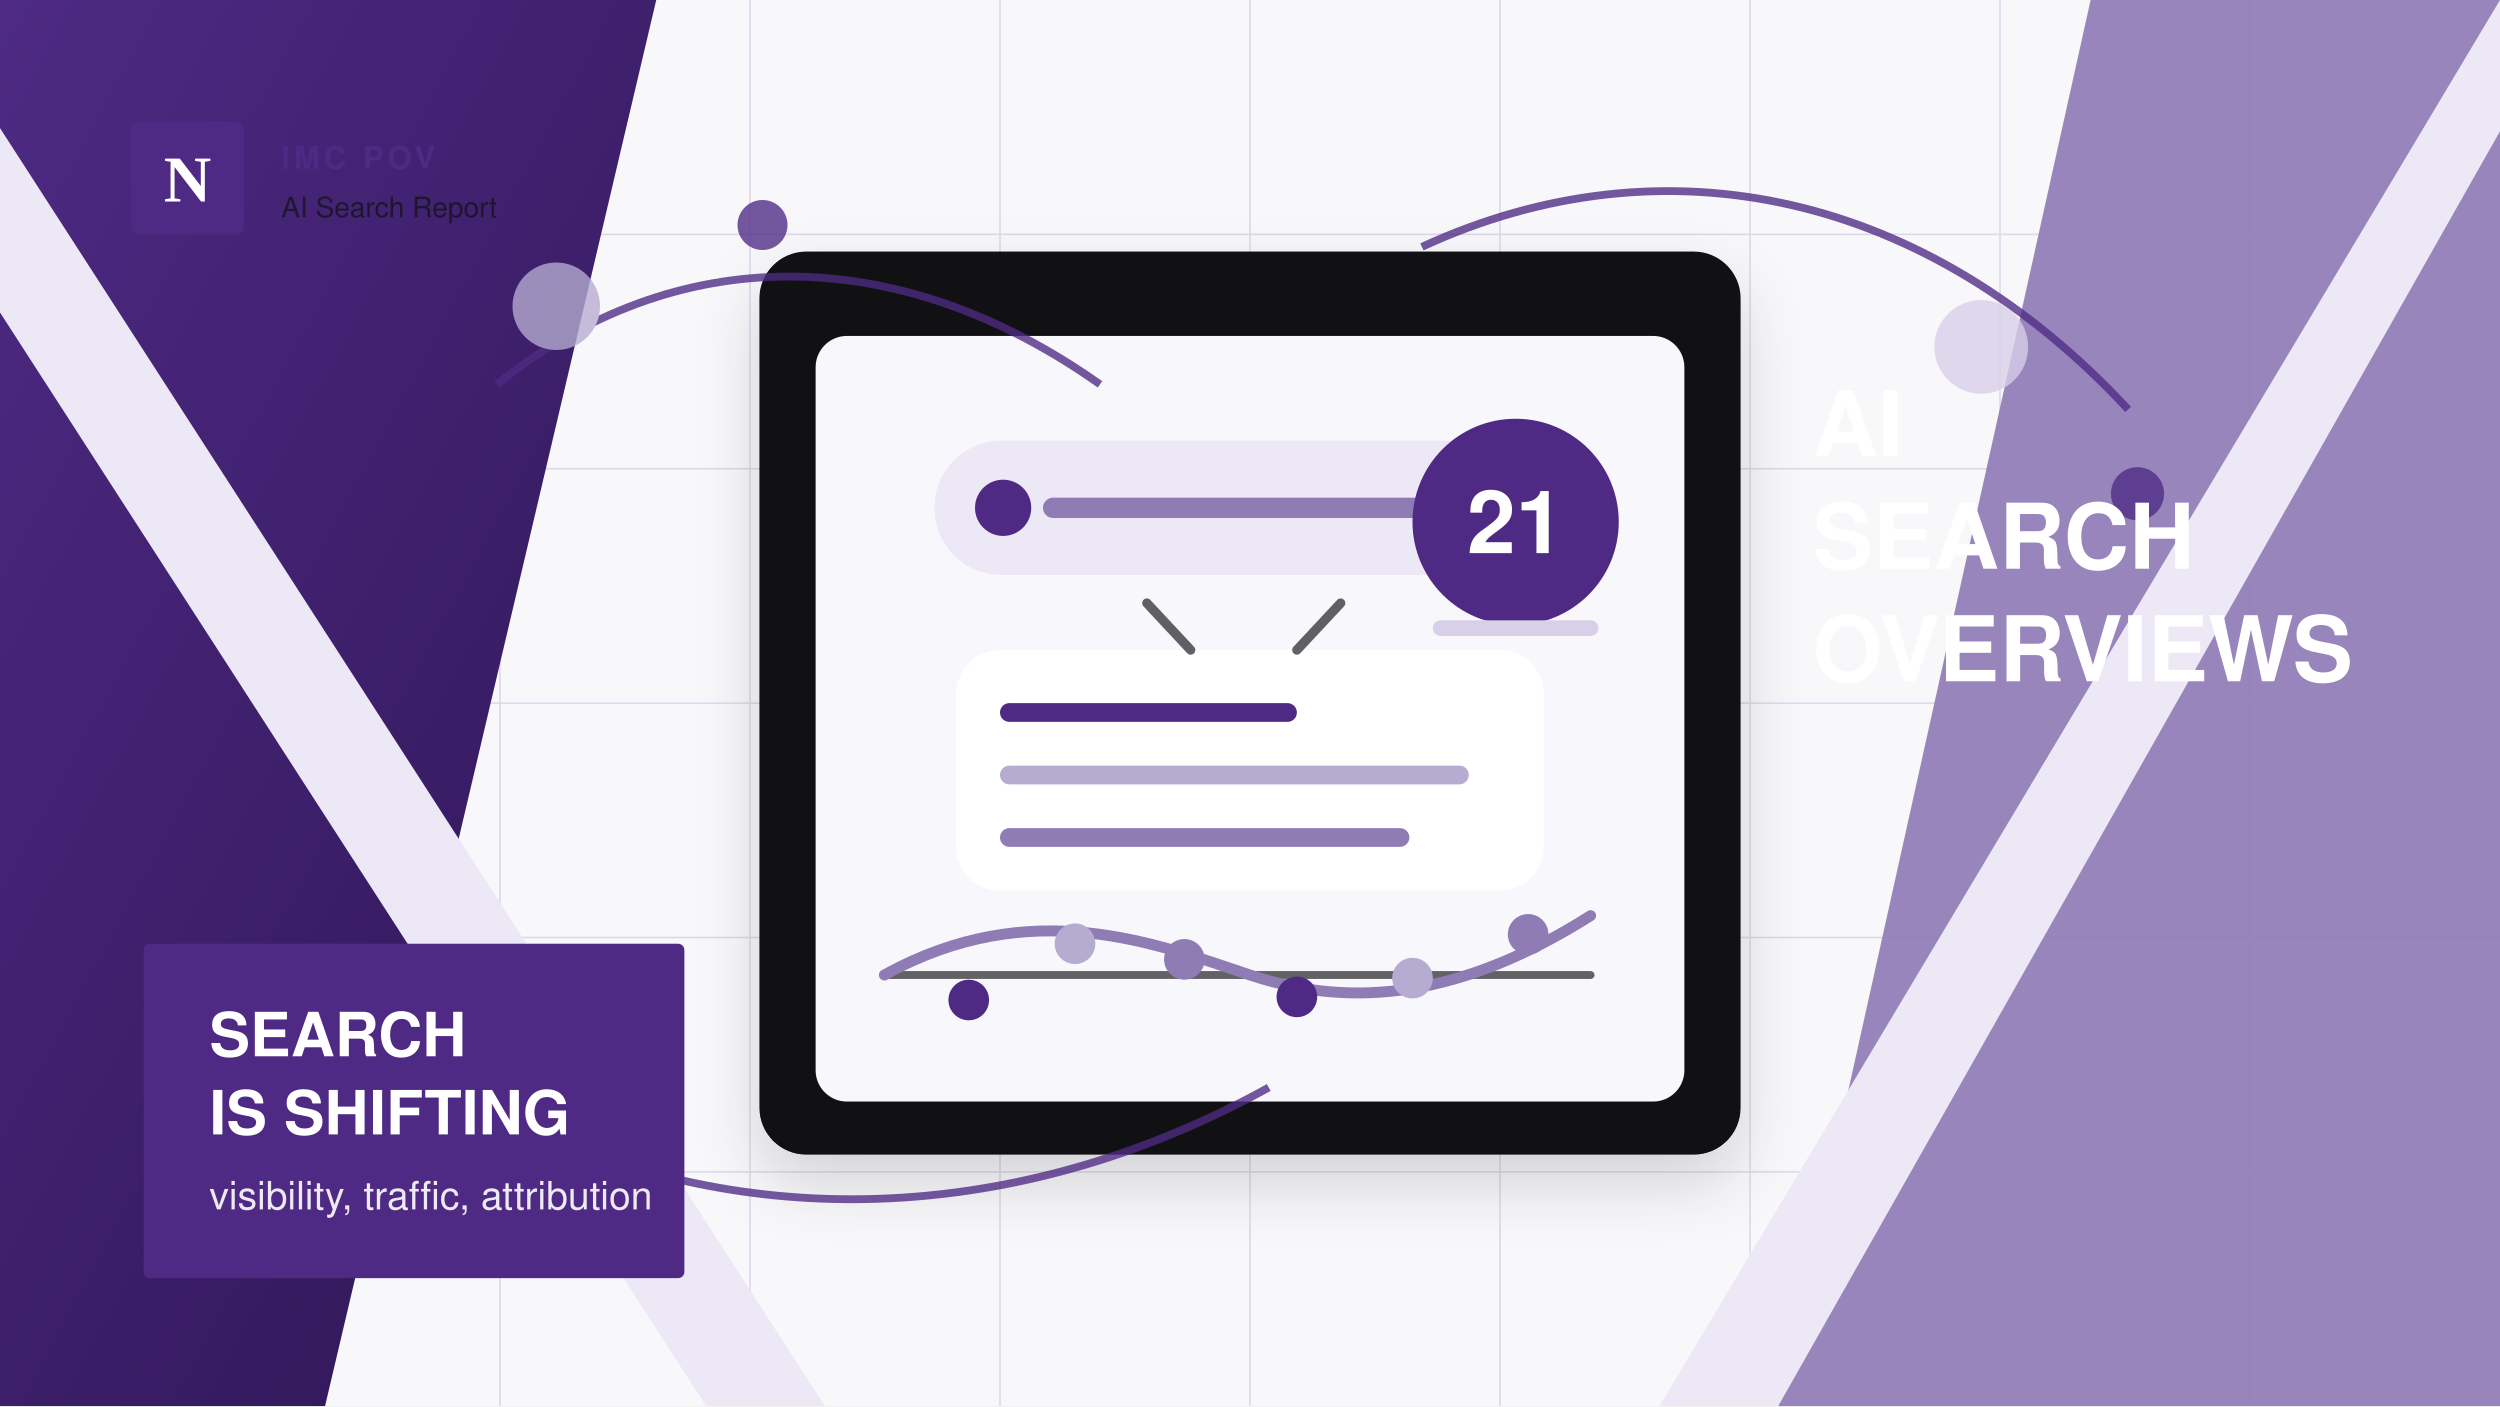
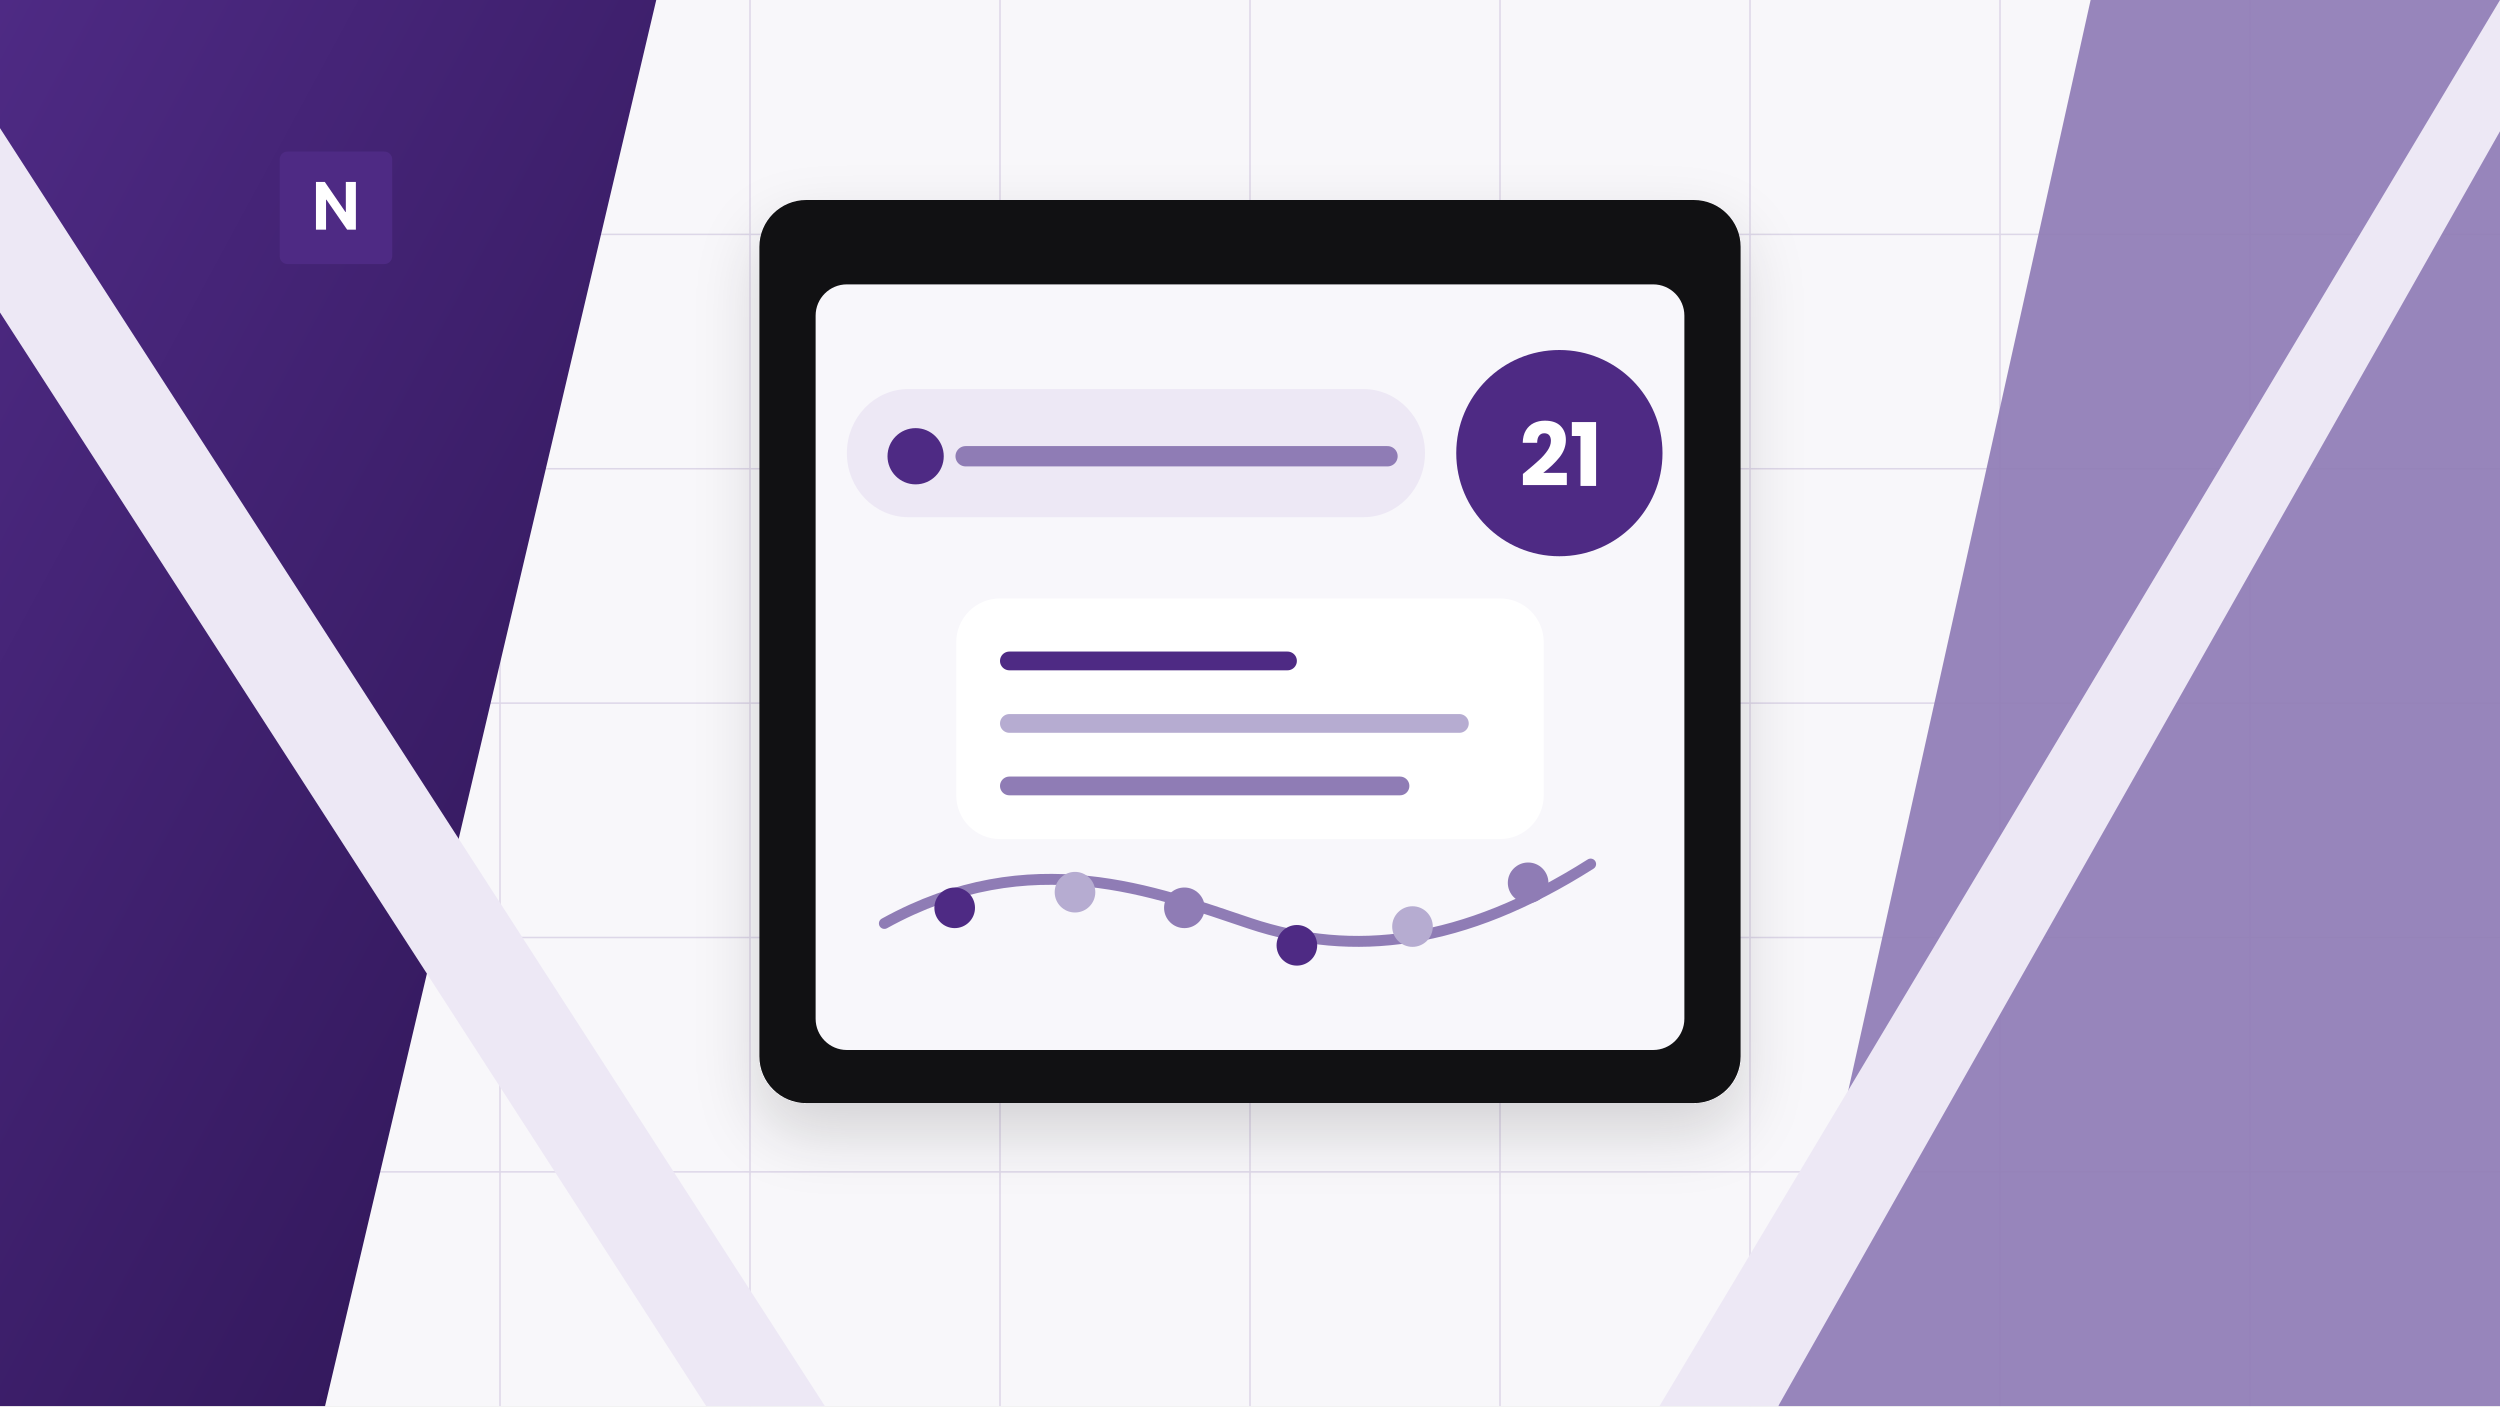
<svg xmlns="http://www.w3.org/2000/svg" width="1600" height="900" viewBox="0 0 1600 900" fill="none">
  <rect width="1600" height="900" fill="#F5F5F5" />
  <path d="M1600 0H0V900H1600V0Z" fill="#F5F5F5" />
  <mask id="mask0_1_2" style="mask-type:luminance" maskUnits="userSpaceOnUse" x="0" y="0" width="1600" height="900">
    <path d="M1600 0H0V900H1600V0Z" fill="white" />
  </mask>
  <g mask="url(#mask0_1_2)">
    <path d="M1600 0H0V900H1600V0Z" fill="white" />
    <path opacity="0.04" d="M1600 0H0V900H1600V0Z" fill="#4E2A84" />
    <g opacity="0.16">
      <path d="M160 0V900" stroke="#4E2A84" />
      <path d="M320 0V900" stroke="#4E2A84" />
      <path d="M480 0V900" stroke="#4E2A84" />
      <path d="M640 0V900" stroke="#4E2A84" />
      <path d="M800 0V900" stroke="#4E2A84" />
      <path d="M960 0V900" stroke="#4E2A84" />
      <path d="M1120 0V900" stroke="#4E2A84" />
      <path d="M1280 0V900" stroke="#4E2A84" />
      <path d="M1440 0V900" stroke="#4E2A84" />
      <path d="M0 150H1600" stroke="#4E2A84" />
      <path d="M0 300H1600" stroke="#4E2A84" />
      <path d="M0 450H1600" stroke="#4E2A84" />
      <path d="M0 600H1600" stroke="#4E2A84" />
      <path d="M0 750H1600" stroke="#4E2A84" />
    </g>
    <path d="M0 0H420L208 900H0V0Z" fill="url(#paint0_linear_1_2)" />
    <path opacity="0.92" d="M1338 0H1600V900H1138L1338 0Z" fill="#8F7CB5" />
    <path d="M0 82L528 900H452L0 200V82Z" fill="#EDE8F5" />
    <path d="M1600 84L1138 900H1062L1600 0V84Z" fill="#EDE8F5" />
-     <g filter="url(#filter0_d_1_2)">
-       <path d="M516 161H1084C1100.57 161 1114 174.431 1114 191V709C1114 725.569 1100.57 739 1084 739H516C499.431 739 486 725.569 486 709V191C486 174.431 499.431 161 516 161Z" fill="#111113" />
-       <path d="M542 215H1058C1069.05 215 1078 223.954 1078 235V685C1078 696.046 1069.05 705 1058 705H542C530.954 705 522 696.046 522 685V235C522 223.954 530.954 215 542 215Z" fill="#F8F7FB" />
-       <rect x="598" y="282" width="404" height="86" rx="43" fill="#EDE8F5" />
-       <circle cx="642" cy="325" r="18" fill="#4E2A84" />
-       <path d="M674 325H944" stroke="#8F7CB5" stroke-width="13" stroke-linecap="round" />
-       <rect x="612" y="416" width="376" height="154" rx="28" fill="white" />
-       <path d="M646 456H824" stroke="#4E2A84" stroke-width="12" stroke-linecap="round" />
-       <path d="M646 496H934" stroke="#B6ACD1" stroke-width="12" stroke-linecap="round" />
-       <path d="M646 536H896" stroke="#8F7CB5" stroke-width="12" stroke-linecap="round" />
-       <path d="M566 624H1018" stroke="#111113" stroke-width="5" stroke-linecap="round" opacity="0.65" />
-       <path d="M566 624C660 572 740 604 800 624C866 646 936 638 1018 586" stroke="#8F7CB5" stroke-width="7" stroke-linecap="round" fill="none" />
-       <circle cx="620" cy="640" r="13" fill="#4E2A84" />
-       <circle cx="688" cy="604" r="13" fill="#B6ACD1" />
-       <circle cx="758" cy="614" r="13" fill="#8F7CB5" />
-       <circle cx="830" cy="638" r="13" fill="#4E2A84" />
-       <circle cx="904" cy="626" r="13" fill="#B6ACD1" />
-       <circle cx="978" cy="598" r="13" fill="#8F7CB5" />
-       <g transform="translate(884 248)">
-         <circle cx="86" cy="86" r="66" fill="#4E2A84" />
-         <text x="86" y="106" text-anchor="middle" fill="#FFFFFF" font-family="Poppins, Helvetica, Arial, sans-serif" font-size="56" font-weight="700">21</text>
-         <path d="M38 154H134" stroke="#D8CFE8" stroke-width="10" stroke-linecap="round" />
-       </g>
-       <path d="M734 386L762 416" stroke="#111113" stroke-width="6" stroke-linecap="round" opacity="0.66" />
-       <path d="M858 386L830 416" stroke="#111113" stroke-width="6" stroke-linecap="round" opacity="0.66" />
-     </g>
-     <g opacity="0.78">
-       <path d="M318 246C432 154 574 154 704 246" stroke="#4E2A84" stroke-width="5" fill="none" />
-       <path d="M910 158C1066 86 1234 124 1362 262" stroke="#4E2A84" stroke-width="5" fill="none" />
-       <path d="M348 726C492 790 660 780 812 696" stroke="#4E2A84" stroke-width="5" fill="none" />
-       <circle cx="356" cy="196" r="28" fill="#B6ACD1" />
-       <circle cx="488" cy="144" r="16" fill="#4E2A84" />
-       <circle cx="1268" cy="222" r="30" fill="#D8CFE8" />
-       <circle cx="1368" cy="316" r="17" fill="#4E2A84" />
-     </g>
-     <g transform="translate(92 604)">
-       <rect width="346" height="214" rx="4" fill="#4E2A84" />
-       <text x="42" y="72" fill="#FFFFFF" font-family="Poppins, Helvetica, Arial, sans-serif" font-size="39" font-weight="700">SEARCH</text>
-       <text x="42" y="122" fill="#FFFFFF" font-family="Poppins, Helvetica, Arial, sans-serif" font-size="39" font-weight="700">IS SHIFTING</text>
-       <text x="42" y="170" fill="#FFFFFF" opacity="0.9" font-family="Poppins, Helvetica, Arial, sans-serif" font-size="25">visibility, traffic, attribution</text>
-     </g>
-     <g transform="translate(1160 292)">
-       <text x="0" y="0" fill="#FFFFFF" font-family="Poppins, Helvetica, Arial, sans-serif" font-size="58" font-weight="700">AI</text>
-       <text x="0" y="72" fill="#FFFFFF" font-family="Poppins, Helvetica, Arial, sans-serif" font-size="58" font-weight="700">SEARCH</text>
-       <text x="0" y="144" fill="#FFFFFF" font-family="Poppins, Helvetica, Arial, sans-serif" font-size="58" font-weight="700">OVERVIEWS</text>
-     </g>
-     <g transform="translate(84 78)">
-       <rect width="72" height="72" rx="5" fill="#4E2A84" />
-       <text x="36" y="51" text-anchor="middle" font-family="Georgia, 'Times New Roman', serif" font-size="42" font-weight="700" fill="#FFFFFF">N</text>
-       <text x="96" y="30" fill="#4E2A84" font-family="Poppins, Helvetica, Arial, sans-serif" font-size="20" font-weight="700" letter-spacing="2.5">IMC POV</text>
-       <text x="96" y="61" fill="#111113" opacity="0.72" font-family="Poppins, Helvetica, Arial, sans-serif" font-size="18">AI Search Report</text>
-     </g>
+     <path d="M246 97H184C181.239 97 179 99.239 179 102V164C179 166.761 181.239 169 184 169H246C248.761 169 251 166.761 251 164V102C251 99.239 248.761 97 246 97Z" fill="#4E2A84" />
+     <path d="M227.761 116.455V147H222.183L208.894 127.775H208.671V147H202.212V116.455H207.88L221.065 135.665H221.333V116.455H227.761Z" fill="white" />
+   </g>
+   <g filter="url(#filter0_d_1_2)">
+     <path d="M516 128H1084C1100.57 128 1114 141.431 1114 158V676C1114 692.569 1100.57 706 1084 706H516C499.431 706 486 692.569 486 676V158C486 141.431 499.431 128 516 128Z" fill="#111113" />
+     <path d="M542 182H1058C1069.05 182 1078 190.954 1078 202V652C1078 663.046 1069.05 672 1058 672H542C530.954 672 522 663.046 522 652V202C522 190.954 530.954 182 542 182Z" fill="#F8F7FB" />
+     <path d="M872.619 249H581.381C559.632 249 542 267.356 542 290C542 312.644 559.632 331 581.381 331H872.619C894.368 331 912 312.644 912 290C912 267.356 894.368 249 872.619 249Z" fill="#EDE8F5" />
+     <path d="M586 310C595.941 310 604 301.941 604 292C604 282.059 595.941 274 586 274C576.059 274 568 282.059 568 292C568 301.941 576.059 310 586 310Z" fill="#4E2A84" />
+     <path d="M618 292H888" stroke="#8F7CB5" stroke-width="13" stroke-linecap="round" />
+     <path d="M960 383H640C624.536 383 612 395.536 612 411V509C612 524.464 624.536 537 640 537H960C975.464 537 988 524.464 988 509V411C988 395.536 975.464 383 960 383Z" fill="white" />
+     <path d="M646 423H824" stroke="#4E2A84" stroke-width="12" stroke-linecap="round" />
+     <path d="M646 463H934" stroke="#B6ACD1" stroke-width="12" stroke-linecap="round" />
+     <path d="M646 503H896" stroke="#8F7CB5" stroke-width="12" stroke-linecap="round" />
+     <path d="M566 591C660 539 740 571 800 591C866 613 936 605 1018 553" stroke="#8F7CB5" stroke-width="7" stroke-linecap="round" />
+     <path d="M611 594C618.18 594 624 588.18 624 581C624 573.82 618.18 568 611 568C603.82 568 598 573.82 598 581C598 588.18 603.82 594 611 594Z" fill="#4E2A84" />
+     <path d="M688 584C695.18 584 701 578.18 701 571C701 563.82 695.18 558 688 558C680.82 558 675 563.82 675 571C675 578.18 680.82 584 688 584Z" fill="#B6ACD1" />
+     <path d="M758 594C765.18 594 771 588.18 771 581C771 573.82 765.18 568 758 568C750.82 568 745 573.82 745 581C745 588.18 750.82 594 758 594Z" fill="#8F7CB5" />
+     <path d="M830 618C837.18 618 843 612.18 843 605C843 597.82 837.18 592 830 592C822.82 592 817 597.82 817 605C817 612.18 822.82 618 830 618Z" fill="#4E2A84" />
+     <path d="M904 606C911.18 606 917 600.18 917 593C917 585.82 911.18 580 904 580C896.82 580 891 585.82 891 593C891 600.18 896.82 606 904 606Z" fill="#B6ACD1" />
+     <path d="M978 578C985.18 578 991 572.18 991 565C991 557.82 985.18 552 978 552C970.82 552 965 557.82 965 565C965 572.18 970.82 578 978 578Z" fill="#8F7CB5" />
+     <path d="M998 356C1034.45 356 1064 326.451 1064 290C1064 253.549 1034.45 224 998 224C961.549 224 932 253.549 932 290C932 326.451 961.549 356 998 356Z" fill="#4E2A84" />
+     <path d="M974.661 303.328C975.93 302.32 976.509 301.853 976.397 301.928C980.055 298.904 982.93 296.421 985.021 294.48C987.149 292.539 988.941 290.504 990.397 288.376C991.853 286.248 992.581 284.176 992.581 282.16C992.581 280.629 992.226 279.435 991.517 278.576C990.807 277.717 989.743 277.288 988.325 277.288C986.906 277.288 985.786 277.829 984.965 278.912C984.181 279.957 983.789 281.451 983.789 283.392H974.549C974.623 280.219 975.295 277.568 976.565 275.44C977.871 273.312 979.57 271.744 981.661 270.736C983.789 269.728 986.141 269.224 988.717 269.224C993.159 269.224 996.501 270.363 998.741 272.64C1001.02 274.917 1002.16 277.885 1002.16 281.544C1002.16 285.539 1000.79 289.253 998.069 292.688C995.343 296.085 991.871 299.408 987.653 302.656H1002.77V310.44H974.661V303.328ZM1005.98 279.024V270.12H1021.49V311H1011.52V279.024H1005.98Z" fill="white" />
  </g>
  <defs>
-     <filter id="filter0_d_1_2" x="446" y="139" width="708" height="658" filterUnits="userSpaceOnUse" color-interpolation-filters="sRGB">
+     <filter id="filter0_d_1_2" x="446" y="106" width="708" height="658" filterUnits="userSpaceOnUse" color-interpolation-filters="sRGB">
      <feFlood flood-opacity="0" result="BackgroundImageFix" />
      <feColorMatrix in="SourceAlpha" type="matrix" values="0 0 0 0 0 0 0 0 0 0 0 0 0 0 0 0 0 0 127 0" result="hardAlpha" />
      <feOffset dy="18" />
      <feGaussianBlur stdDeviation="20" />
      <feComposite in2="hardAlpha" operator="out" />
      <feColorMatrix type="matrix" values="0 0 0 0 0.067 0 0 0 0 0.067 0 0 0 0 0.075 0 0 0 0.16 0" />
      <feBlend mode="normal" in2="BackgroundImageFix" result="effect1_dropShadow_1_2" />
      <feBlend mode="normal" in="SourceGraphic" in2="effect1_dropShadow_1_2" result="shape" />
    </filter>
    <linearGradient id="paint0_linear_1_2" x1="0" y1="0" x2="710" y2="384" gradientUnits="userSpaceOnUse">
      <stop stop-color="#4E2A84" />
      <stop offset="1" stop-color="#2C1452" />
    </linearGradient>
  </defs>
</svg>
